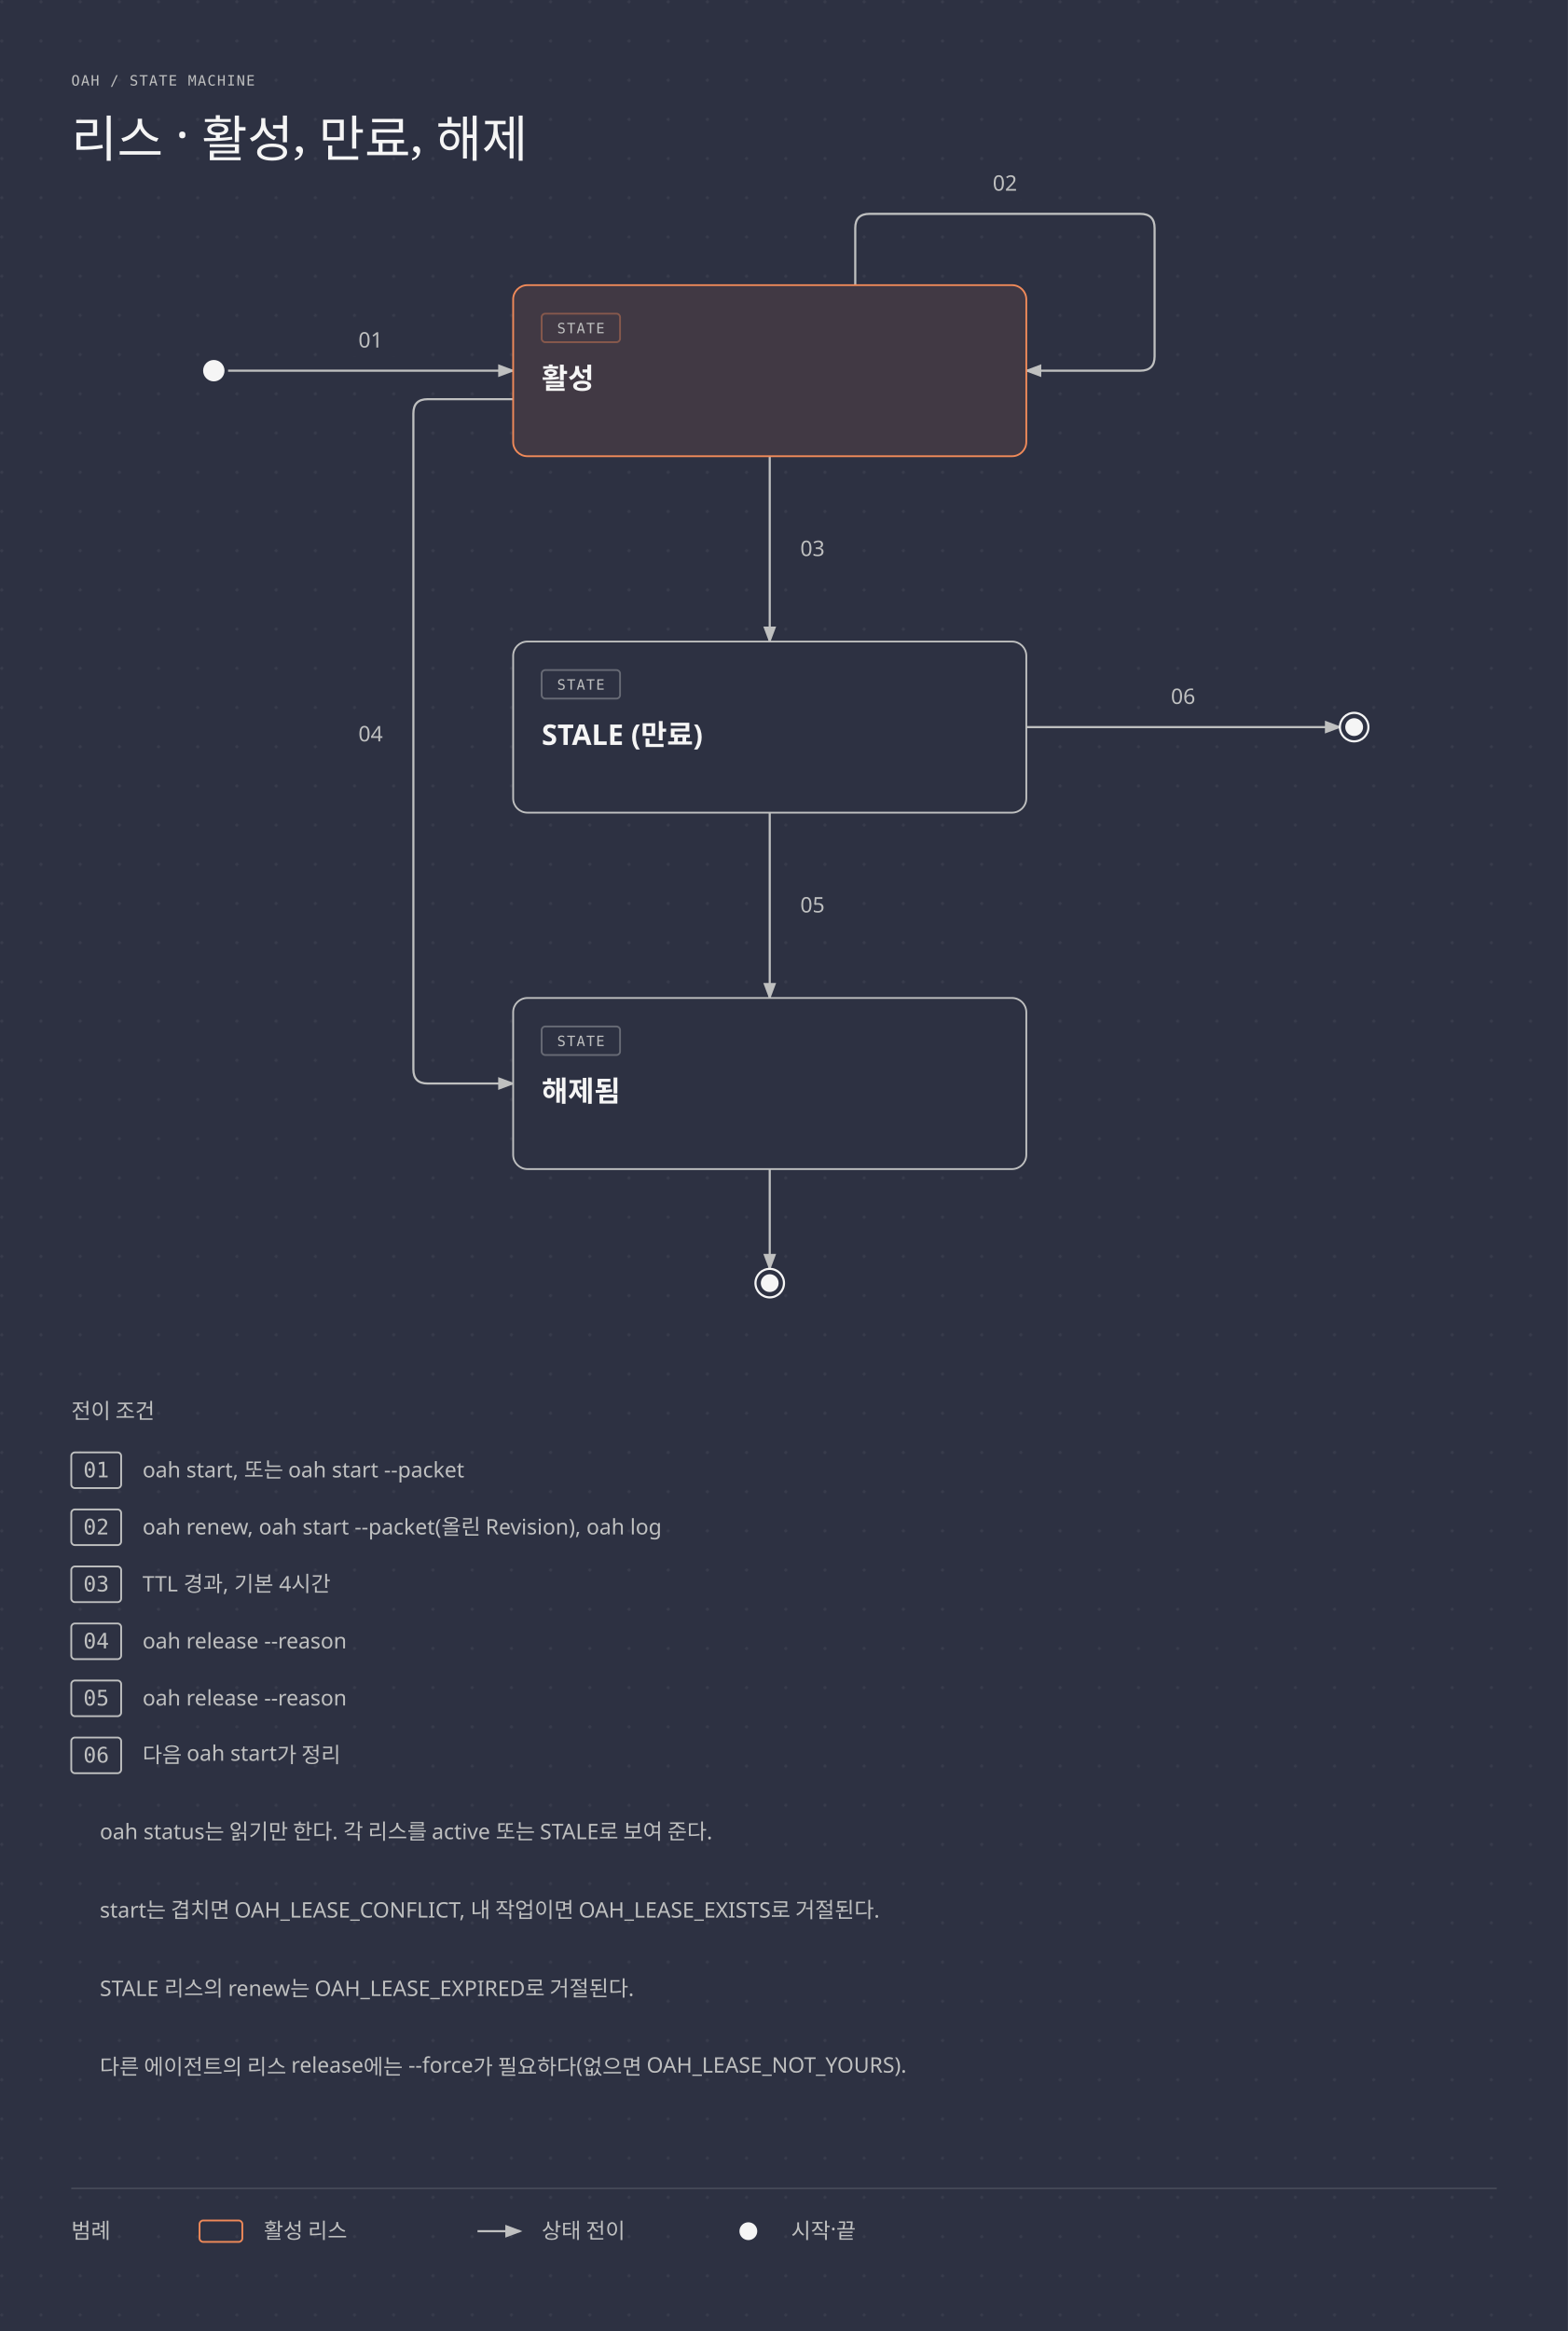
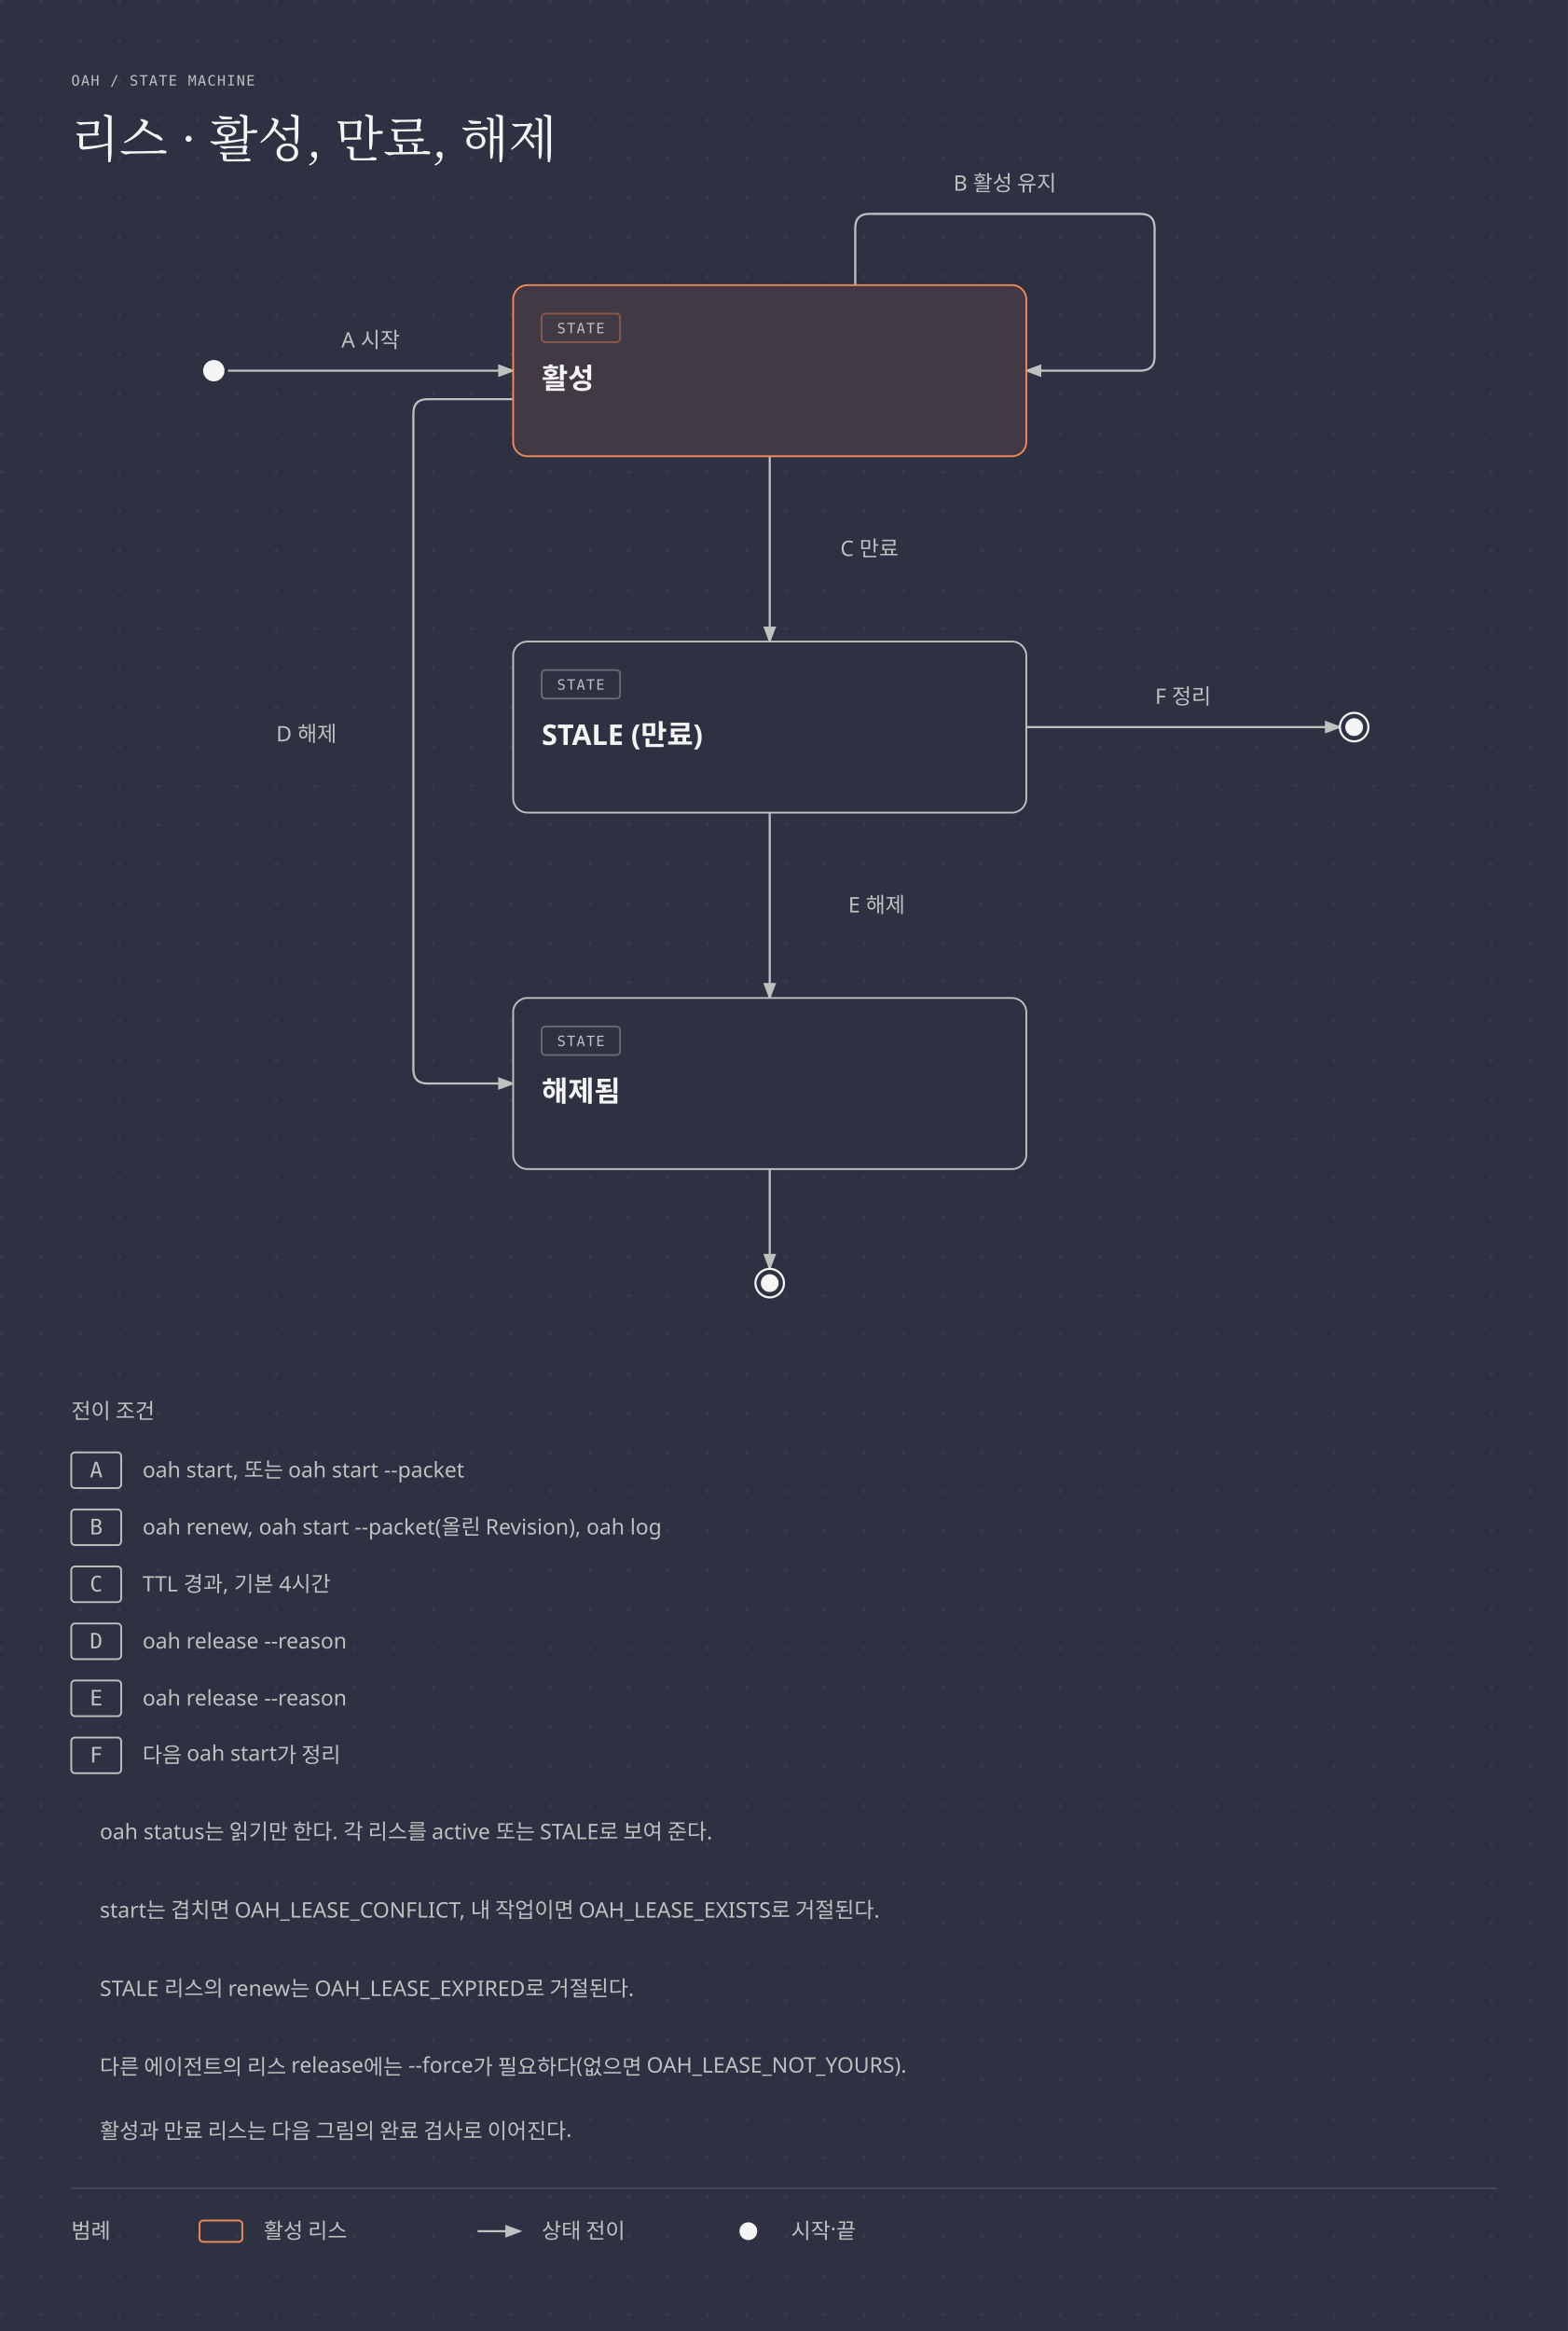
<svg xmlns="http://www.w3.org/2000/svg" viewBox="0 0 880 1308" role="img" aria-labelledby="concepts-leases-lifecycle-ko-dark-title concepts-leases-lifecycle-ko-dark-desc" data-diagram-type="State machine" data-size="fit" id="concepts-leases-lifecycle-ko-dark-root">
  <defs>
    <style>#concepts-leases-lifecycle-ko-dark-root { font-family: "Geist", "Noto Sans KR", "Apple SD Gothic Neo", "Malgun Gothic", system-ui, sans-serif; color: #f5f5f5; }
      #concepts-leases-lifecycle-ko-dark-root .diagram-container { width: 100%; overflow-x: auto; }
      #concepts-leases-lifecycle-ko-dark-root text { font-family: "Geist", "Noto Sans KR", "Apple SD Gothic Neo", "Malgun Gothic", system-ui, sans-serif; fill: #f5f5f5; }
-       #concepts-leases-lifecycle-ko-dark-root .title { font-family: "Instrument Serif", "Noto Serif KR", "Batang", serif; font-size: 28px; font-weight: 400; }
+       #concepts-leases-lifecycle-ko-dark-root .title { font-family: "Instrument Serif", "Noto Serif KR", "AppleMyungjo", "Batang", "Noto Serif CJK KR", serif; font-size: 28px; font-weight: 400; }
      #concepts-leases-lifecycle-ko-dark-root .node { font-size: 16px; font-weight: 600; }
      #concepts-leases-lifecycle-ko-dark-root .sub { font-family: "Geist", "Noto Sans KR", "Apple SD Gothic Neo", "Malgun Gothic", system-ui, sans-serif; font-size: 12px; font-weight: 400; fill: #bfc0c0; }
      #concepts-leases-lifecycle-ko-dark-root .technical { font-family: "Geist Mono", ui-monospace, "SFMono-Regular", Consolas, monospace; }
      #concepts-leases-lifecycle-ko-dark-root .label { font-size: 12px; font-family: "Geist Mono", ui-monospace, "SFMono-Regular", Consolas, monospace; font-weight: 400; fill: #bfc0c0; }
      #concepts-leases-lifecycle-ko-dark-root .prose { font-size: 12px; font-weight: 400; fill: #bfc0c0; }
      #concepts-leases-lifecycle-ko-dark-root .zone-label { font-size: 12px; font-family: "Geist", "Noto Sans KR", "Apple SD Gothic Neo", "Malgun Gothic", system-ui, sans-serif; font-weight: 500; fill: #bfc0c0; }
      #concepts-leases-lifecycle-ko-dark-root .arrow-label { font-size: 12px; font-family: "Geist", "Noto Sans KR", "Apple SD Gothic Neo", "Malgun Gothic", system-ui, sans-serif; font-weight: 500; fill: #bfc0c0; }
      #concepts-leases-lifecycle-ko-dark-root .tag { font-family: "Geist Mono", ui-monospace, "SFMono-Regular", Consolas, monospace; font-size: 8px; font-weight: 500; letter-spacing: .08em; fill: #bfc0c0; }
      #concepts-leases-lifecycle-ko-dark-root .ghost { font-family: "Geist Mono", ui-monospace, "SFMono-Regular", Consolas, monospace; font-size: 32px; font-weight: 600; fill: #f5f5f5; opacity: .06; }
      @media print {
#concepts-leases-lifecycle-ko-dark-root .diagram-container { overflow-x: visible; }
}</style>
    <pattern id="concepts-leases-lifecycle-ko-dark-dots" width="22" height="22" patternUnits="userSpaceOnUse">
      <circle cx="1" cy="1" r="0.9" fill="#f5f5f5" fill-opacity=".10" />
    </pattern>
    <marker id="concepts-leases-lifecycle-ko-dark-arrow" markerWidth="8" markerHeight="6" refX="7" refY="3" orient="auto">
      <polygon points="0 0, 8 3, 0 6" fill="#bfc0c0" />
    </marker>
    <marker id="concepts-leases-lifecycle-ko-dark-arrow-accent" markerWidth="8" markerHeight="6" refX="7" refY="3" orient="auto">
      <polygon points="0 0, 8 3, 0 6" fill="#f08a59" />
    </marker>
    <marker id="concepts-leases-lifecycle-ko-dark-arrow-link" markerWidth="8" markerHeight="6" refX="7" refY="3" orient="auto">
      <polygon points="0 0, 8 3, 0 6" fill="#739fdf" />
    </marker>
  </defs>
  <rect width="880" height="1308" fill="#2d3142" />
  <rect width="880" height="1308" fill="url(#concepts-leases-lifecycle-ko-dark-dots)" opacity=".55" />
  <text x="40" y="48" class="tag" text-anchor="start">OAH / STATE MACHINE</text>
  <text x="40" y="88" class="title" text-anchor="start">리스 · 활성, 만료, 해제</text>
  <path d="M 128,208 L 288,208" data-edge-id="e1" data-from="__start_1" data-to="Active" data-label="oah start, 또는 oah start --packet" fill="none" stroke="#bfc0c0" stroke-width="1.2" marker-end="url(#concepts-leases-lifecycle-ko-dark-arrow)" />
  <path d="M 480,160 L 480,128 Q 480,120 488,120 L 640,120 Q 648,120 648,128 L 648,200 Q 648,208 640,208 L 576,208" data-edge-id="e13" data-from="Active" data-to="Active" data-label="oah renew, oah start --packet(올린 Revision), oah log" fill="none" stroke="#bfc0c0" stroke-width="1.2" marker-end="url(#concepts-leases-lifecycle-ko-dark-arrow)" />
  <path d="M 432,256 L 432,360" data-edge-id="e9" data-from="Active" data-to="Stale" data-label="TTL 경과, 기본 4시간" fill="none" stroke="#bfc0c0" stroke-width="1.2" marker-end="url(#concepts-leases-lifecycle-ko-dark-arrow)" />
  <path d="M 288,224 L 240,224 Q 232,224 232,232 L 232,600 Q 232,608 240,608 L 288,608" data-edge-id="e7" data-from="Active" data-to="Released" data-label="oah release --reason" fill="none" stroke="#bfc0c0" stroke-width="1.2" marker-end="url(#concepts-leases-lifecycle-ko-dark-arrow)" />
  <path d="M 432,456 L 432,560" data-edge-id="e8" data-from="Stale" data-to="Released" data-label="oah release --reason" fill="none" stroke="#bfc0c0" stroke-width="1.2" marker-end="url(#concepts-leases-lifecycle-ko-dark-arrow)" />
  <path d="M 576,408 L 752,408" data-edge-id="e10" data-from="Stale" data-to="__end_1" data-label="다음 oah start가 정리" fill="none" stroke="#bfc0c0" stroke-width="1.2" marker-end="url(#concepts-leases-lifecycle-ko-dark-arrow)" />
  <path d="M 432,656 L 432,712" data-edge-id="e12" data-from="Released" data-to="__end_3" data-label="" fill="none" stroke="#bfc0c0" stroke-width="1.2" marker-end="url(#concepts-leases-lifecycle-ko-dark-arrow)" />
-   <rect x="192" y="180" width="32" height="20" rx="2" fill="#2d3142" />
-   <text x="208" y="195" class="arrow-label" text-anchor="middle">01</text>
-   <rect x="548" y="92" width="32" height="20" rx="2" fill="#2d3142" />
-   <text x="564" y="107" class="arrow-label" text-anchor="middle">02</text>
-   <rect x="440" y="297" width="32" height="20" rx="2" fill="#2d3142" />
-   <text x="456" y="312" class="arrow-label" text-anchor="middle">03</text>
-   <rect x="192" y="401" width="32" height="20" rx="2" fill="#2d3142" />
-   <text x="208" y="416" class="arrow-label" text-anchor="middle">04</text>
-   <rect x="440" y="497" width="32" height="20" rx="2" fill="#2d3142" />
-   <text x="456" y="512" class="arrow-label" text-anchor="middle">05</text>
-   <rect x="648" y="380" width="32" height="20" rx="2" fill="#2d3142" />
-   <text x="664" y="395" class="arrow-label" text-anchor="middle">06</text>
+   <rect x="168" y="180" width="80" height="20" rx="2" fill="#2d3142" />
+   <text x="208" y="195" class="arrow-label" text-anchor="middle">A 시작</text>
+   <rect x="506" y="92" width="116" height="20" rx="2" fill="#2d3142" />
+   <text x="564" y="107" class="arrow-label" text-anchor="middle">B 활성 유지</text>
+   <rect x="440" y="297" width="96" height="20" rx="2" fill="#2d3142" />
+   <text x="488" y="312" class="arrow-label" text-anchor="middle">C 만료</text>
+   <rect x="120" y="401" width="104" height="20" rx="2" fill="#2d3142" />
+   <text x="172" y="416" class="arrow-label" text-anchor="middle">D 해제</text>
+   <rect x="440" y="497" width="104" height="20" rx="2" fill="#2d3142" />
+   <text x="492" y="512" class="arrow-label" text-anchor="middle">E 해제</text>
+   <rect x="620" y="380" width="88" height="20" rx="2" fill="#2d3142" />
+   <text x="664" y="395" class="arrow-label" text-anchor="middle">F 정리</text>
  <g data-node-id="__start_1" data-source-label="[start]">
    <circle cx="120.0" cy="208.0" r="6" fill="#f5f5f5" />
  </g>
  <g data-node-id="Active" data-source-label="활성">
    <rect x="288" y="160" width="288" height="96" rx="8" fill="#2d3142" />
    <rect x="288" y="160" width="288" height="96" rx="8" fill="#f08a59" stroke="#f08a59" stroke-width="1" fill-opacity=".10" />
    <g aria-hidden="true">
      <rect x="304" y="176" width="44" height="16" rx="2" fill="none" stroke="#f08a59" stroke-width="1" stroke-opacity=".4" />
      <text x="326" y="187" class="tag" text-anchor="middle">STATE</text>
    </g>
    <text x="304" y="218" class="node" text-anchor="start">활성</text>
  </g>
  <g data-node-id="Stale" data-source-label="STALE (만료)">
    <rect x="288" y="360" width="288" height="96" rx="8" fill="#2d3142" />
    <rect x="288" y="360" width="288" height="96" rx="8" fill="#2d3142" stroke="#bfc0c0" stroke-width="1" />
    <g aria-hidden="true">
      <rect x="304" y="376" width="44" height="16" rx="2" fill="none" stroke="#bfc0c0" stroke-width="1" stroke-opacity=".4" />
      <text x="326" y="387" class="tag" text-anchor="middle">STATE</text>
    </g>
    <text x="304" y="418" class="node" text-anchor="start">STALE (만료)</text>
  </g>
  <g data-node-id="Released" data-source-label="해제됨">
    <rect x="288" y="560" width="288" height="96" rx="8" fill="#2d3142" />
    <rect x="288" y="560" width="288" height="96" rx="8" fill="#2d3142" stroke="#bfc0c0" stroke-width="1" />
    <g aria-hidden="true">
      <rect x="304" y="576" width="44" height="16" rx="2" fill="none" stroke="#bfc0c0" stroke-width="1" stroke-opacity=".4" />
      <text x="326" y="587" class="tag" text-anchor="middle">STATE</text>
    </g>
    <text x="304" y="618" class="node" text-anchor="start">해제됨</text>
  </g>
  <g data-node-id="__end_1" data-source-label="[end]">
    <circle cx="760.0" cy="408.0" r="8" fill="#2d3142" stroke="#f5f5f5" stroke-width="1.2" />
    <circle cx="760.0" cy="408.0" r="5" fill="#f5f5f5" />
  </g>
  <g data-node-id="__end_3" data-source-label="[end]">
    <circle cx="432.0" cy="720.0" r="8" fill="#2d3142" stroke="#f5f5f5" stroke-width="1.2" />
    <circle cx="432.0" cy="720.0" r="5" fill="#f5f5f5" />
  </g>
  <text x="40" y="796" class="zone-label" text-anchor="start">전이 조건</text>
  <rect x="40" y="815" width="28" height="20" rx="2" fill="#2d3142" stroke="#bfc0c0" stroke-width="1" />
-   <text x="54" y="829" class="label" text-anchor="middle">01</text>
+   <text x="54" y="829" class="label" text-anchor="middle">A</text>
  <text x="80" y="829" class="prose" text-anchor="start">oah start, 또는 oah start --packet</text>
  <rect x="40" y="847" width="28" height="20" rx="2" fill="#2d3142" stroke="#bfc0c0" stroke-width="1" />
-   <text x="54" y="861" class="label" text-anchor="middle">02</text>
+   <text x="54" y="861" class="label" text-anchor="middle">B</text>
  <text x="80" y="861" class="prose" text-anchor="start">oah renew, oah start --packet(올린 Revision), oah log</text>
  <rect x="40" y="879" width="28" height="20" rx="2" fill="#2d3142" stroke="#bfc0c0" stroke-width="1" />
-   <text x="54" y="893" class="label" text-anchor="middle">03</text>
+   <text x="54" y="893" class="label" text-anchor="middle">C</text>
  <text x="80" y="893" class="prose" text-anchor="start">TTL 경과, 기본 4시간</text>
  <rect x="40" y="911" width="28" height="20" rx="2" fill="#2d3142" stroke="#bfc0c0" stroke-width="1" />
-   <text x="54" y="925" class="label" text-anchor="middle">04</text>
+   <text x="54" y="925" class="label" text-anchor="middle">D</text>
  <text x="80" y="925" class="prose" text-anchor="start">oah release --reason</text>
  <rect x="40" y="943" width="28" height="20" rx="2" fill="#2d3142" stroke="#bfc0c0" stroke-width="1" />
-   <text x="54" y="957" class="label" text-anchor="middle">05</text>
+   <text x="54" y="957" class="label" text-anchor="middle">E</text>
  <text x="80" y="957" class="prose" text-anchor="start">oah release --reason</text>
  <rect x="40" y="975" width="28" height="20" rx="2" fill="#2d3142" stroke="#bfc0c0" stroke-width="1" />
-   <text x="54" y="989" class="label" text-anchor="middle">06</text>
+   <text x="54" y="989" class="label" text-anchor="middle">F</text>
  <text x="80" y="989" class="prose" text-anchor="start">다음 oah start가 정리</text>
  <text x="56" y="1032" class="prose" text-anchor="start">oah status는 읽기만 한다. 각 리스를 active 또는 STALE로 보여 준다.</text>
  <text x="56" y="1076" class="prose" text-anchor="start">start는 겹치면 OAH_LEASE_CONFLICT, 내 작업이면 OAH_LEASE_EXISTS로 거절된다.</text>
  <text x="56" y="1120" class="prose" text-anchor="start">STALE 리스의 renew는 OAH_LEASE_EXPIRED로 거절된다.</text>
  <text x="56" y="1164" class="prose" text-anchor="start">다른 에이전트의 리스 release에는 --force가 필요하다(없으면 OAH_LEASE_NOT_YOURS).</text>
+   <text x="56" y="1200" class="prose" text-anchor="start">활성과 만료 리스는 다음 그림의 완료 검사로 이어진다.</text>
  <line x1="40" y1="1228" x2="840" y2="1228" stroke="#f5f5f5" stroke-opacity=".12" />
  <text x="40" y="1256" class="zone-label" text-anchor="start">범례</text>
  <rect x="112" y="1246" width="24" height="12" rx="2" fill="none" stroke="#f08a59" stroke-width="1" />
  <text x="148" y="1256" class="prose" text-anchor="start">활성 리스</text>
  <path d="M 268,1252 h 24" fill="none" stroke="#bfc0c0" stroke-width="1.2" marker-end="url(#concepts-leases-lifecycle-ko-dark-arrow)" />
  <text x="304" y="1256" class="prose" text-anchor="start">상태 전이</text>
  <circle cx="420" cy="1252" r="5" fill="#f5f5f5" />
  <text x="444" y="1256" class="prose" text-anchor="start">시작·끝</text>
</svg>
